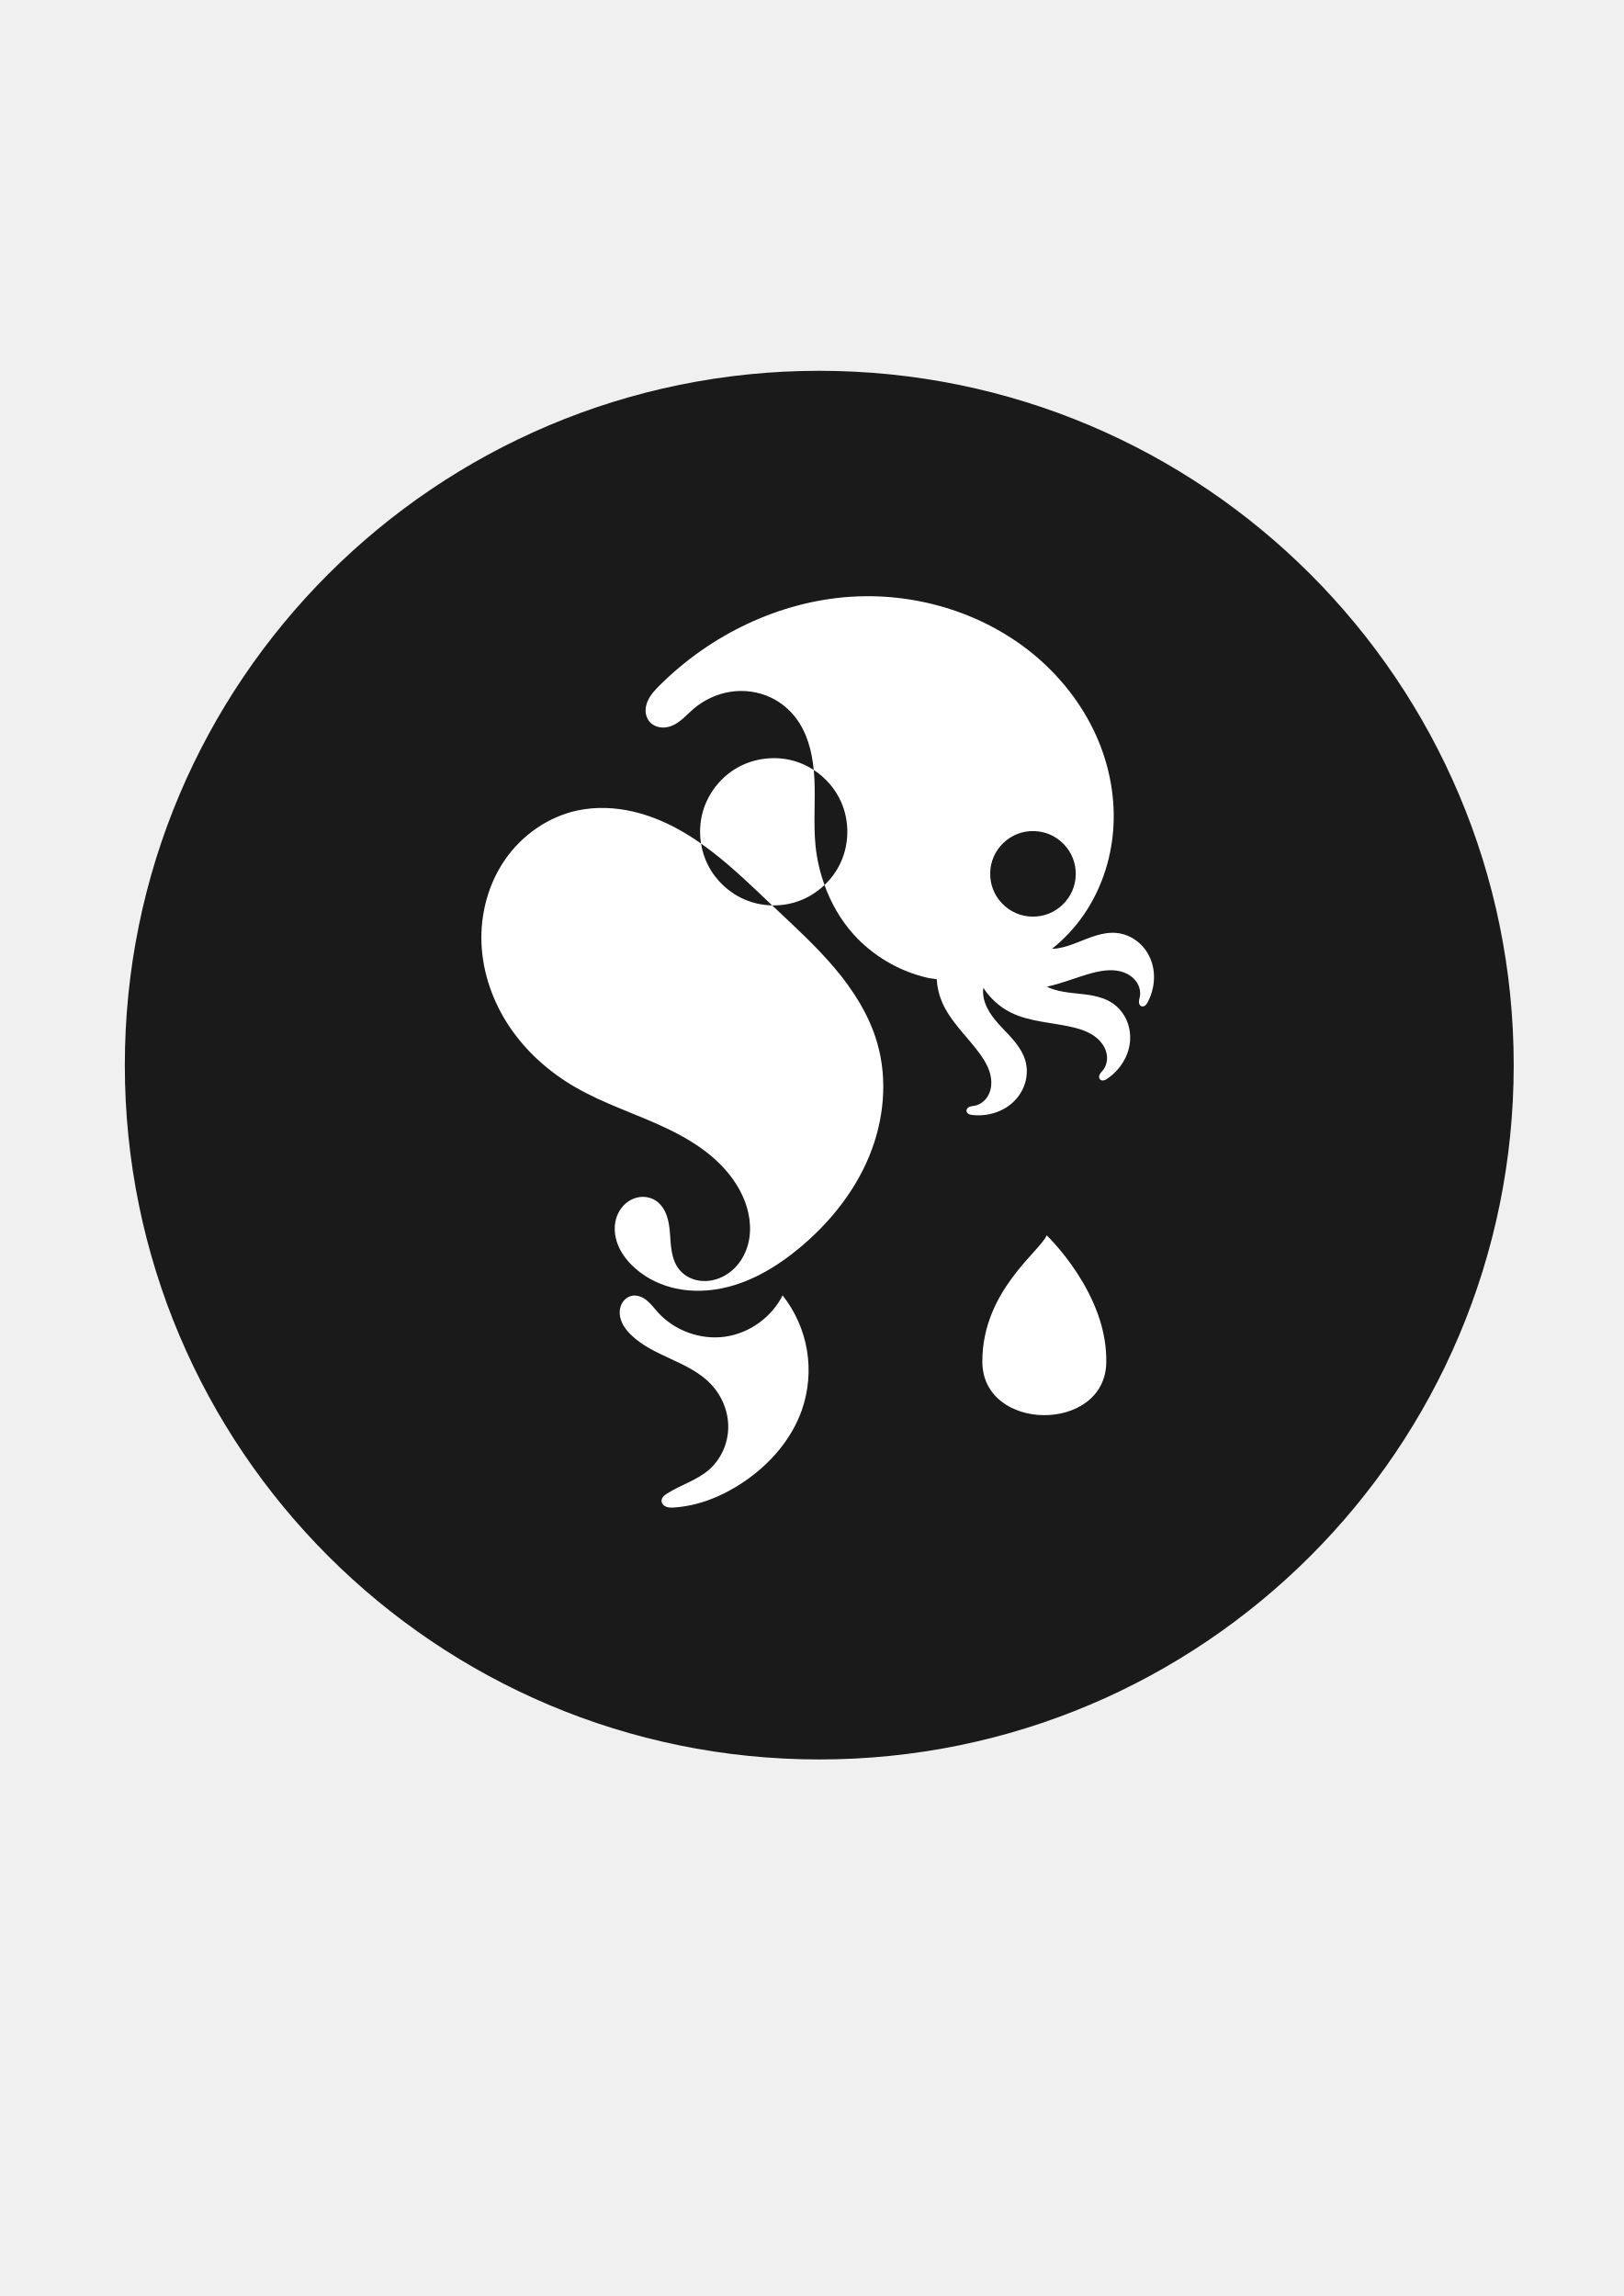
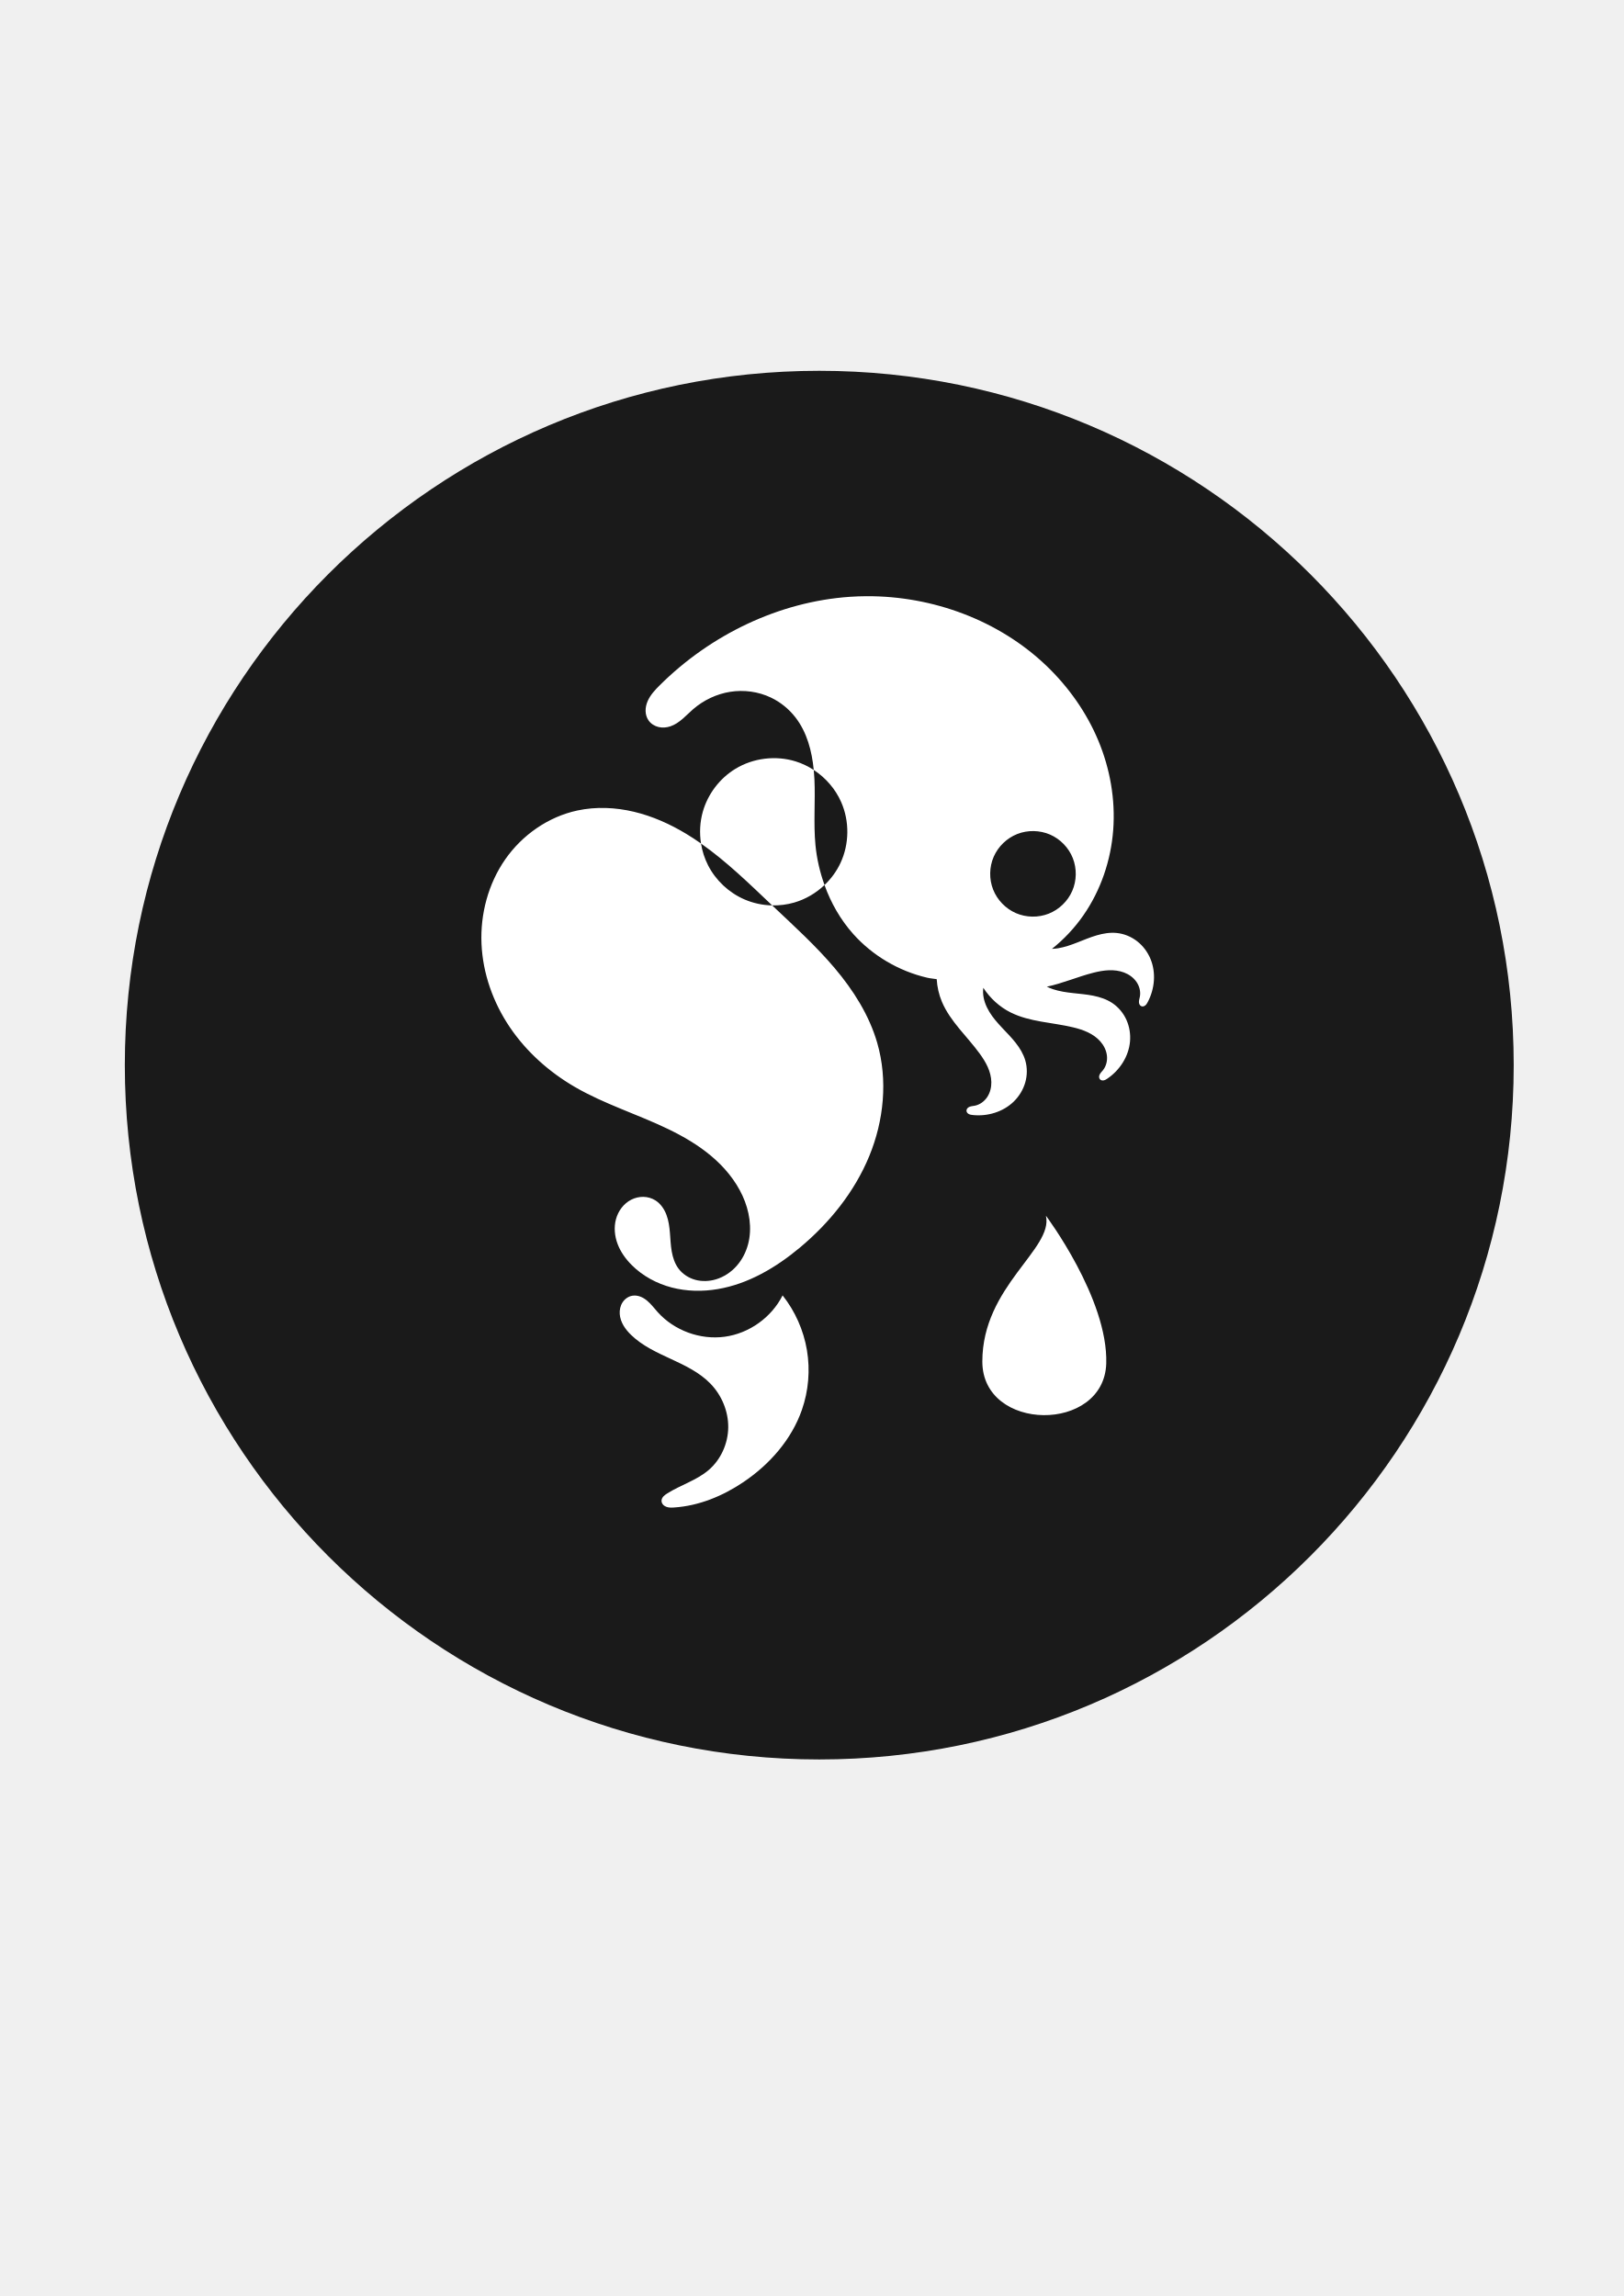
<svg xmlns="http://www.w3.org/2000/svg" width="210mm" height="297mm" viewBox="0 0 210 297" version="1.1" id="svg5">
  <defs id="defs2">
    </defs>
  <g id="layer1">
    <circle style="fill:#ffffff;stroke-width:0.893;stroke-linecap:round;stroke-linejoin:round" id="path1" cx="105.813" cy="136.793" r="82.344" />
-     <path id="path2" style="fill:#1a1a1a;fill-opacity:1;stroke-width:1.358;stroke-linecap:round;stroke-linejoin:round" d="m 105.959,47.965 a 89.815,89.815 0 0 0 -89.815,89.815 89.815,89.815 0 0 0 89.815,89.815 89.815,89.815 0 0 0 89.815,-89.815 89.815,89.815 0 0 0 -89.815,-89.815 z m 6.148,29.157 c 8.523,-0.035 17.087,3.116 23.238,9.008 2.85,2.73 5.178,6.019 6.701,9.661 1.522,3.642 2.227,7.635 1.93,11.571 -0.298,3.936 -1.609,7.805 -3.862,11.046 -1.133,1.63 -2.507,3.095 -4.06,4.332 0.262,-0.01 0.523,-0.033 0.781,-0.075 0.868,-0.141 1.703,-0.438 2.522,-0.758 0.819,-0.32 1.63,-0.666 2.474,-0.913 0.844,-0.247 1.728,-0.396 2.603,-0.307 0.958,0.097 1.883,0.481 2.642,1.074 0.759,0.593 1.353,1.391 1.722,2.281 0.739,1.779 0.547,3.882 -0.358,5.583 -0.083,0.156 -0.174,0.312 -0.31,0.424 -0.068,0.056 -0.147,0.101 -0.232,0.124 -0.085,0.023 -0.177,0.023 -0.261,-0.006 -0.109,-0.037 -0.198,-0.12 -0.253,-0.221 -0.055,-0.1 -0.078,-0.216 -0.08,-0.331 -0.004,-0.229 0.074,-0.452 0.118,-0.677 0.128,-0.664 -0.054,-1.37 -0.438,-1.926 -0.384,-0.556 -0.959,-0.967 -1.59,-1.209 -0.631,-0.242 -1.316,-0.322 -1.992,-0.296 -0.675,0.026 -1.343,0.156 -1.998,0.322 -2.025,0.514 -3.986,1.381 -6.016,1.802 0.261,0.128 0.53,0.239 0.805,0.33 0.834,0.278 1.711,0.403 2.585,0.5 0.874,0.097 1.753,0.168 2.615,0.34 0.862,0.173 1.714,0.453 2.448,0.938 0.804,0.531 1.444,1.3 1.841,2.178 0.397,0.878 0.551,1.861 0.465,2.82 -0.172,1.919 -1.319,3.692 -2.911,4.777 -0.146,0.099 -0.299,0.196 -0.472,0.233 -0.086,0.018 -0.176,0.022 -0.263,0.003 -0.086,-0.019 -0.167,-0.062 -0.228,-0.126 -0.079,-0.083 -0.12,-0.199 -0.122,-0.314 -0.003,-0.115 0.031,-0.228 0.083,-0.331 0.103,-0.205 0.276,-0.365 0.419,-0.544 0.422,-0.528 0.589,-1.237 0.507,-1.908 -0.082,-0.671 -0.4,-1.302 -0.847,-1.809 -0.446,-0.508 -1.016,-0.897 -1.626,-1.188 -0.61,-0.291 -1.262,-0.486 -1.919,-0.643 -2.697,-0.645 -5.583,-0.684 -8.064,-1.924 -1.436,-0.718 -2.654,-1.841 -3.53,-3.186 -0.023,0.202 -0.037,0.406 -0.03,0.612 0.029,0.879 0.349,1.73 0.803,2.483 0.454,0.753 1.039,1.417 1.641,2.059 0.602,0.641 1.224,1.264 1.768,1.956 0.543,0.691 1.01,1.458 1.253,2.303 0.266,0.926 0.254,1.926 -0.015,2.852 -0.268,0.925 -0.789,1.773 -1.478,2.447 -1.377,1.348 -3.4,1.952 -5.316,1.744 -0.175,-0.019 -0.354,-0.046 -0.509,-0.13 -0.078,-0.042 -0.148,-0.099 -0.201,-0.169 -0.053,-0.07 -0.087,-0.156 -0.092,-0.244 -0.006,-0.115 0.038,-0.229 0.111,-0.318 0.073,-0.089 0.172,-0.154 0.277,-0.198 0.212,-0.089 0.447,-0.099 0.672,-0.142 0.664,-0.128 1.251,-0.558 1.625,-1.122 0.373,-0.563 0.541,-1.25 0.531,-1.926 -0.01,-0.676 -0.191,-1.342 -0.466,-1.96 -0.275,-0.617 -0.644,-1.188 -1.041,-1.735 -1.632,-2.242 -3.802,-4.146 -4.883,-6.7 -0.393,-0.929 -0.615,-1.924 -0.677,-2.929 -0.409,-0.066 -0.824,-0.094 -1.228,-0.188 -3.656,-0.849 -7.042,-2.838 -9.547,-5.633 -1.653,-1.844 -2.896,-4.024 -3.736,-6.355 -1.6e-4,-4.6e-4 1.8e-4,-10e-4 0,-10e-4 l -7.9e-4,7.7e-4 v 7.8e-4 c -1.104,1.049 -2.454,1.842 -3.917,2.265 -0.923,0.267 -1.886,0.389 -2.847,0.369 0.06,0.057 0.12,0.114 0.18,0.171 2.716,2.569 5.493,5.088 7.905,7.944 2.412,2.856 4.464,6.086 5.501,9.677 1.386,4.798 0.862,10.048 -1.045,14.665 -1.906,4.616 -5.136,8.618 -8.971,11.818 -3.077,2.567 -6.655,4.685 -10.606,5.357 -1.975,0.336 -4.025,0.3 -5.963,-0.207 -1.939,-0.506 -3.763,-1.492 -5.178,-2.911 -0.773,-0.775 -1.427,-1.684 -1.815,-2.708 -0.388,-1.024 -0.499,-2.167 -0.212,-3.223 0.287,-1.056 0.991,-2.013 1.966,-2.511 0.487,-0.249 1.035,-0.382 1.582,-0.372 0.547,0.012 1.092,0.168 1.555,0.461 0.675,0.428 1.148,1.126 1.428,1.875 0.28,0.749 0.383,1.551 0.448,2.348 0.065,0.797 0.094,1.599 0.233,2.386 0.139,0.787 0.396,1.569 0.873,2.21 0.535,0.719 1.331,1.228 2.196,1.459 0.865,0.231 1.794,0.191 2.652,-0.068 1.026,-0.309 1.952,-0.925 2.664,-1.726 0.712,-0.801 1.214,-1.781 1.488,-2.817 0.548,-2.072 0.179,-4.314 -0.714,-6.262 -0.918,-2.001 -2.366,-3.731 -4.05,-5.148 -1.684,-1.418 -3.604,-2.535 -5.586,-3.492 -3.965,-1.915 -8.224,-3.22 -12.033,-5.429 -3.329,-1.93 -6.278,-4.552 -8.433,-7.741 -2.155,-3.188 -3.496,-6.95 -3.662,-10.795 -0.166,-3.845 0.872,-7.76 3.071,-10.918 2.199,-3.158 5.574,-5.515 9.337,-6.321 2.403,-0.514 4.919,-0.403 7.31,0.166 2.391,0.569 4.66,1.586 6.764,2.856 0.653,0.394 1.289,0.814 1.912,1.251 -0.22,-1.369 -0.147,-2.786 0.231,-4.121 0.648,-2.285 2.184,-4.306 4.213,-5.541 2.311,-1.408 5.237,-1.764 7.818,-0.952 0.818,0.257 1.598,0.631 2.316,1.1 0.038,0.398 0.069,0.796 0.087,1.193 0.132,2.839 -0.138,5.694 0.134,8.523 0.169,1.761 0.571,3.5 1.171,5.166 0.856,-0.814 1.566,-1.782 2.066,-2.852 1.146,-2.452 1.18,-5.398 0.09,-7.875 -0.744,-1.692 -2.003,-3.145 -3.55,-4.156 -0.236,-2.453 -0.88,-4.897 -2.385,-6.825 -0.84,-1.076 -1.93,-1.957 -3.163,-2.543 -1.619,-0.77 -3.475,-1.02 -5.247,-0.742 -1.771,0.278 -3.452,1.08 -4.808,2.253 -0.466,0.403 -0.895,0.849 -1.363,1.251 -0.468,0.401 -0.984,0.762 -1.568,0.96 -0.497,0.169 -1.042,0.213 -1.552,0.089 -0.51,-0.124 -0.982,-0.423 -1.281,-0.854 -0.248,-0.357 -0.371,-0.793 -0.38,-1.228 -0.008,-0.435 0.094,-0.868 0.267,-1.267 0.346,-0.798 0.956,-1.447 1.573,-2.06 6.554,-6.513 15.388,-10.806 24.606,-11.434 0.72,-0.049 1.442,-0.074 2.164,-0.078 z M 90.665,109.116 c 0.156,0.976 0.461,1.927 0.909,2.808 0.996,1.955 2.69,3.546 4.703,4.418 1.132,0.49 2.36,0.752 3.593,0.778 -2.955,-2.8 -5.884,-5.674 -9.206,-8.004 z m 43.027,-1.612 c -0.725,-0.012 -1.452,0.114 -2.126,0.38 -1.349,0.532 -2.47,1.616 -3.048,2.946 -0.578,1.33 -0.604,2.889 -0.072,4.238 0.532,1.349 1.616,2.471 2.946,3.049 1.33,0.578 2.89,0.604 4.239,0.072 1.349,-0.532 2.47,-1.616 3.048,-2.946 0.578,-1.33 0.604,-2.89 0.072,-4.239 -0.532,-1.349 -1.616,-2.47 -2.946,-3.048 -0.665,-0.289 -1.388,-0.438 -2.113,-0.452 z m 1.677,52.291 c 0,0 7.98,7.563 7.706,16.576 -0.274,9.013 -16.026,8.902 -16.026,-0.25 0,-9.152 7.461,-14.225 8.32,-16.326 z m -34.152,7.77 c 1.621,2.048 2.714,4.509 3.148,7.084 0.434,2.575 0.208,5.26 -0.652,7.726 -1.34,3.844 -4.174,7.055 -7.548,9.332 -2.676,1.806 -5.766,3.086 -8.988,3.296 -0.346,0.022 -0.704,0.031 -1.026,-0.099 -0.161,-0.065 -0.309,-0.165 -0.418,-0.299 -0.109,-0.135 -0.176,-0.305 -0.174,-0.479 0.003,-0.204 0.102,-0.397 0.237,-0.549 0.136,-0.152 0.307,-0.269 0.479,-0.378 1.745,-1.109 3.819,-1.701 5.387,-3.048 1.583,-1.36 2.506,-3.437 2.524,-5.524 0.018,-2.087 -0.852,-4.155 -2.306,-5.651 -1.405,-1.445 -3.27,-2.336 -5.099,-3.183 -1.829,-0.846 -3.704,-1.704 -5.151,-3.106 -0.378,-0.366 -0.726,-0.769 -0.991,-1.224 -0.266,-0.455 -0.449,-0.964 -0.485,-1.49 -0.036,-0.525 0.079,-1.067 0.366,-1.508 0.287,-0.441 0.752,-0.774 1.272,-0.858 0.339,-0.055 0.69,-0.006 1.012,0.112 0.322,0.119 0.616,0.306 0.88,0.524 0.529,0.438 0.938,0.998 1.398,1.508 2.139,2.369 5.481,3.592 8.644,3.164 3.163,-0.428 6.059,-2.496 7.491,-5.349 z" />
+     <path id="path2" style="fill:#1a1a1a;fill-opacity:1;stroke-width:1.358;stroke-linecap:round;stroke-linejoin:round" d="m 105.959,47.965 c -49.603,2.03e-4 -89.814,40.211 -89.815,89.815 -2.26e-4,49.603 40.211,89.815 89.815,89.815 49.604,2.2e-4 89.816,-40.212 89.815,-89.815 -2e-4,-49.603 -40.212,-89.815 -89.815,-89.815 z m 6.148,29.157 c 8.523,-0.035 17.087,3.116 23.238,9.008 2.85,2.73 5.178,6.019 6.701,9.661 1.522,3.642 2.227,7.635 1.93,11.571 -0.298,3.936 -1.609,7.805 -3.862,11.046 -1.133,1.63 -2.507,3.095 -4.06,4.332 0.262,-0.01 0.523,-0.033 0.781,-0.075 0.868,-0.141 1.703,-0.438 2.522,-0.758 0.819,-0.32 1.63,-0.666 2.474,-0.913 0.844,-0.247 1.728,-0.396 2.603,-0.307 0.958,0.097 1.883,0.481 2.642,1.074 0.759,0.593 1.353,1.391 1.722,2.281 0.739,1.779 0.547,3.882 -0.358,5.583 -0.083,0.156 -0.174,0.312 -0.31,0.424 -0.068,0.056 -0.147,0.101 -0.232,0.124 -0.085,0.023 -0.177,0.023 -0.261,-0.006 -0.109,-0.037 -0.198,-0.12 -0.253,-0.221 -0.055,-0.1 -0.078,-0.216 -0.08,-0.331 -0.004,-0.229 0.074,-0.452 0.118,-0.677 0.128,-0.664 -0.054,-1.37 -0.438,-1.926 -0.384,-0.556 -0.959,-0.967 -1.59,-1.209 -0.631,-0.242 -1.316,-0.322 -1.992,-0.296 -0.675,0.026 -1.343,0.156 -1.998,0.322 -2.025,0.514 -3.986,1.381 -6.016,1.802 0.261,0.128 0.53,0.239 0.805,0.33 0.834,0.278 1.711,0.403 2.585,0.5 0.874,0.097 1.753,0.168 2.615,0.34 0.862,0.173 1.714,0.453 2.448,0.938 0.804,0.531 1.444,1.3 1.841,2.178 0.397,0.878 0.551,1.861 0.465,2.82 -0.172,1.919 -1.319,3.692 -2.911,4.777 -0.146,0.099 -0.299,0.196 -0.472,0.233 -0.086,0.018 -0.176,0.022 -0.263,0.003 -0.086,-0.019 -0.167,-0.062 -0.228,-0.126 -0.079,-0.083 -0.12,-0.199 -0.122,-0.314 -0.003,-0.115 0.031,-0.228 0.083,-0.331 0.103,-0.205 0.276,-0.365 0.419,-0.544 0.422,-0.528 0.589,-1.237 0.507,-1.908 -0.082,-0.671 -0.4,-1.302 -0.847,-1.809 -0.446,-0.508 -1.016,-0.897 -1.626,-1.188 -0.61,-0.291 -1.262,-0.486 -1.919,-0.643 -2.697,-0.645 -5.583,-0.684 -8.064,-1.924 -1.436,-0.718 -2.654,-1.841 -3.53,-3.186 -0.023,0.202 -0.037,0.406 -0.03,0.612 0.029,0.879 0.349,1.73 0.803,2.483 0.454,0.753 1.039,1.417 1.641,2.059 0.602,0.641 1.224,1.264 1.768,1.956 0.543,0.691 1.01,1.458 1.253,2.303 0.266,0.926 0.254,1.926 -0.015,2.852 -0.268,0.925 -0.789,1.773 -1.478,2.447 -1.377,1.348 -3.4,1.952 -5.316,1.744 -0.175,-0.019 -0.354,-0.046 -0.509,-0.13 -0.078,-0.042 -0.148,-0.099 -0.201,-0.169 -0.053,-0.07 -0.087,-0.156 -0.092,-0.244 -0.006,-0.115 0.038,-0.229 0.111,-0.318 0.073,-0.089 0.172,-0.154 0.277,-0.198 0.212,-0.089 0.447,-0.099 0.672,-0.142 0.664,-0.128 1.251,-0.558 1.625,-1.122 0.373,-0.563 0.541,-1.25 0.531,-1.926 -0.01,-0.676 -0.191,-1.342 -0.466,-1.96 -0.275,-0.617 -0.644,-1.188 -1.041,-1.735 -1.632,-2.242 -3.802,-4.146 -4.883,-6.7 -0.393,-0.929 -0.615,-1.924 -0.677,-2.929 -0.409,-0.066 -0.824,-0.094 -1.228,-0.188 -3.656,-0.849 -7.042,-2.838 -9.547,-5.633 -1.653,-1.844 -2.896,-4.024 -3.736,-6.355 -1.6e-4,-4.6e-4 1.8e-4,-10e-4 0,-10e-4 l -7.9e-4,7.7e-4 v 7.8e-4 c -1.104,1.049 -2.454,1.842 -3.917,2.265 -0.923,0.267 -1.886,0.389 -2.847,0.369 0.06,0.057 0.12,0.114 0.18,0.171 2.716,2.569 5.493,5.088 7.905,7.944 2.412,2.856 4.464,6.086 5.501,9.677 1.386,4.798 0.862,10.048 -1.045,14.665 -1.906,4.616 -5.136,8.618 -8.971,11.818 -3.077,2.567 -6.655,4.685 -10.606,5.357 -1.975,0.336 -4.025,0.3 -5.963,-0.207 -1.939,-0.506 -3.763,-1.492 -5.178,-2.911 -0.773,-0.775 -1.427,-1.684 -1.815,-2.708 -0.388,-1.024 -0.499,-2.167 -0.212,-3.223 0.287,-1.056 0.991,-2.013 1.966,-2.511 0.487,-0.249 1.035,-0.382 1.582,-0.372 0.547,0.012 1.092,0.168 1.555,0.461 0.675,0.428 1.148,1.126 1.428,1.875 0.28,0.749 0.383,1.551 0.448,2.348 0.065,0.797 0.094,1.599 0.233,2.386 0.139,0.787 0.396,1.569 0.873,2.21 0.535,0.719 1.331,1.228 2.196,1.459 0.865,0.231 1.794,0.191 2.652,-0.068 1.026,-0.309 1.952,-0.925 2.664,-1.726 0.712,-0.801 1.214,-1.781 1.488,-2.817 0.548,-2.072 0.179,-4.314 -0.714,-6.262 -0.918,-2.001 -2.366,-3.731 -4.05,-5.148 -1.684,-1.418 -3.604,-2.535 -5.586,-3.492 -3.965,-1.915 -8.224,-3.22 -12.033,-5.429 -3.329,-1.93 -6.278,-4.552 -8.433,-7.741 -2.155,-3.188 -3.496,-6.95 -3.662,-10.795 -0.166,-3.845 0.872,-7.76 3.071,-10.918 2.199,-3.158 5.574,-5.515 9.337,-6.321 2.403,-0.514 4.919,-0.403 7.31,0.166 2.391,0.569 4.66,1.586 6.764,2.856 0.653,0.394 1.289,0.814 1.912,1.251 -0.22,-1.369 -0.147,-2.786 0.231,-4.121 0.648,-2.285 2.184,-4.306 4.213,-5.541 2.311,-1.408 5.237,-1.764 7.818,-0.952 0.818,0.257 1.598,0.631 2.316,1.1 0.038,0.398 0.069,0.796 0.087,1.193 0.132,2.839 -0.138,5.694 0.134,8.523 0.169,1.761 0.571,3.5 1.171,5.166 0.856,-0.814 1.566,-1.782 2.066,-2.852 1.146,-2.452 1.18,-5.398 0.09,-7.875 -0.744,-1.692 -2.003,-3.145 -3.55,-4.156 -0.236,-2.453 -0.88,-4.897 -2.385,-6.825 -0.84,-1.076 -1.93,-1.957 -3.163,-2.543 -1.619,-0.77 -3.475,-1.02 -5.247,-0.742 -1.771,0.278 -3.452,1.08 -4.808,2.253 -0.466,0.403 -0.895,0.849 -1.363,1.251 -0.468,0.401 -0.984,0.762 -1.568,0.96 -0.497,0.169 -1.042,0.213 -1.552,0.089 -0.51,-0.124 -0.982,-0.423 -1.281,-0.854 -0.248,-0.357 -0.371,-0.793 -0.38,-1.228 -0.008,-0.435 0.094,-0.868 0.267,-1.267 0.346,-0.798 0.956,-1.447 1.573,-2.06 6.554,-6.513 15.388,-10.806 24.606,-11.434 0.72,-0.049 1.442,-0.074 2.164,-0.078 z M 90.665,109.116 c 0.156,0.976 0.461,1.927 0.909,2.808 0.996,1.955 2.69,3.546 4.703,4.418 1.132,0.49 2.36,0.752 3.593,0.778 -2.955,-2.8 -5.884,-5.674 -9.206,-8.004 z m 43.027,-1.612 c -0.725,-0.012 -1.452,0.114 -2.126,0.38 -1.349,0.532 -2.47,1.616 -3.048,2.946 -0.578,1.33 -0.604,2.889 -0.072,4.238 0.532,1.349 1.616,2.471 2.946,3.049 1.33,0.578 2.89,0.604 4.239,0.072 1.349,-0.532 2.47,-1.616 3.048,-2.946 0.578,-1.33 0.604,-2.89 0.072,-4.239 -0.532,-1.349 -1.616,-2.47 -2.946,-3.048 -0.665,-0.289 -1.388,-0.438 -2.113,-0.452 z m 1.583,49.757 c 0,0 8.055,10.716 7.8,19.11 -0.274,9.013 -16.026,8.902 -16.026,-0.25 0,-9.748 9.213,-14.545 8.226,-18.86 z M 101.216,167.565 c 1.621,2.048 2.714,4.509 3.148,7.084 0.434,2.575 0.208,5.26 -0.652,7.726 -1.34,3.844 -4.174,7.055 -7.548,9.332 -2.676,1.806 -5.766,3.086 -8.988,3.296 -0.346,0.022 -0.704,0.031 -1.026,-0.099 -0.161,-0.065 -0.309,-0.165 -0.418,-0.299 -0.109,-0.135 -0.176,-0.305 -0.174,-0.479 0.003,-0.204 0.102,-0.397 0.237,-0.549 0.136,-0.152 0.307,-0.269 0.479,-0.378 1.745,-1.109 3.819,-1.701 5.387,-3.048 1.583,-1.36 2.506,-3.437 2.524,-5.524 0.018,-2.087 -0.852,-4.155 -2.306,-5.651 -1.405,-1.445 -3.27,-2.336 -5.099,-3.183 -1.829,-0.846 -3.704,-1.704 -5.151,-3.106 -0.378,-0.366 -0.726,-0.769 -0.991,-1.224 -0.266,-0.455 -0.449,-0.964 -0.485,-1.49 -0.036,-0.525 0.079,-1.067 0.366,-1.508 0.287,-0.441 0.752,-0.774 1.272,-0.858 0.339,-0.055 0.69,-0.006 1.012,0.112 0.322,0.119 0.616,0.306 0.88,0.524 0.529,0.438 0.938,0.998 1.398,1.508 2.139,2.369 5.481,3.592 8.644,3.164 3.163,-0.428 6.059,-2.496 7.491,-5.349 z" />
  </g>
</svg>
